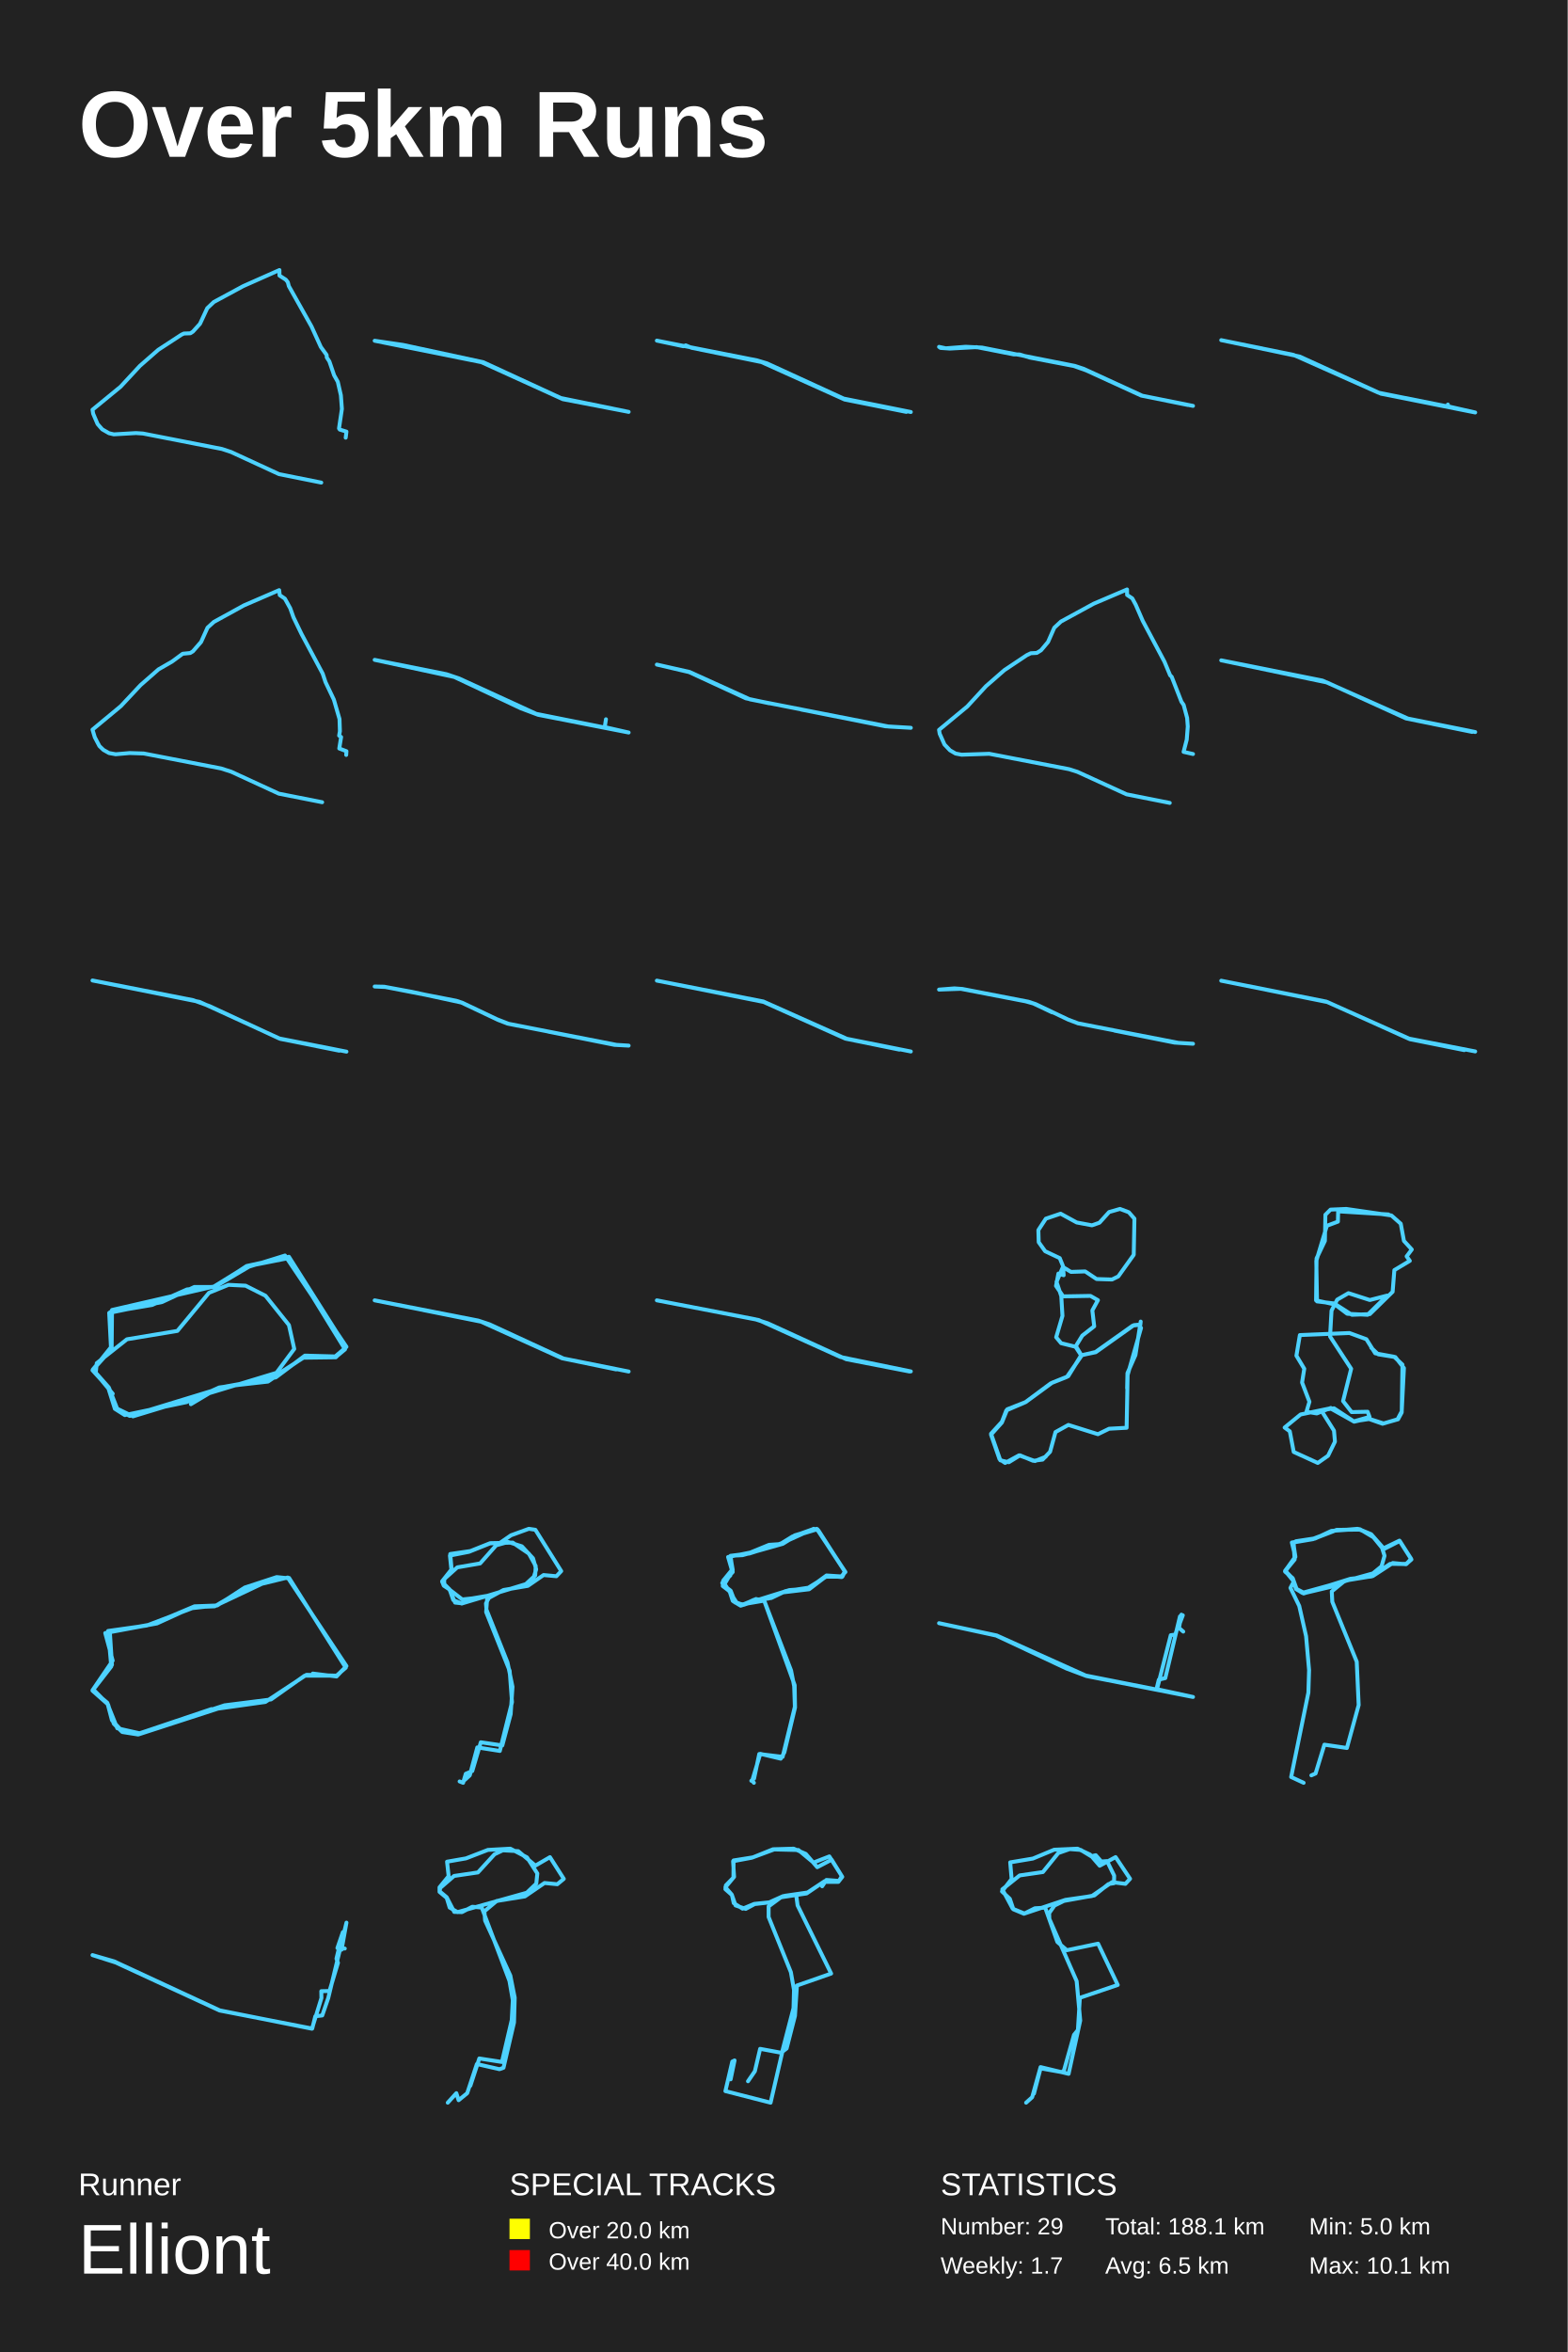
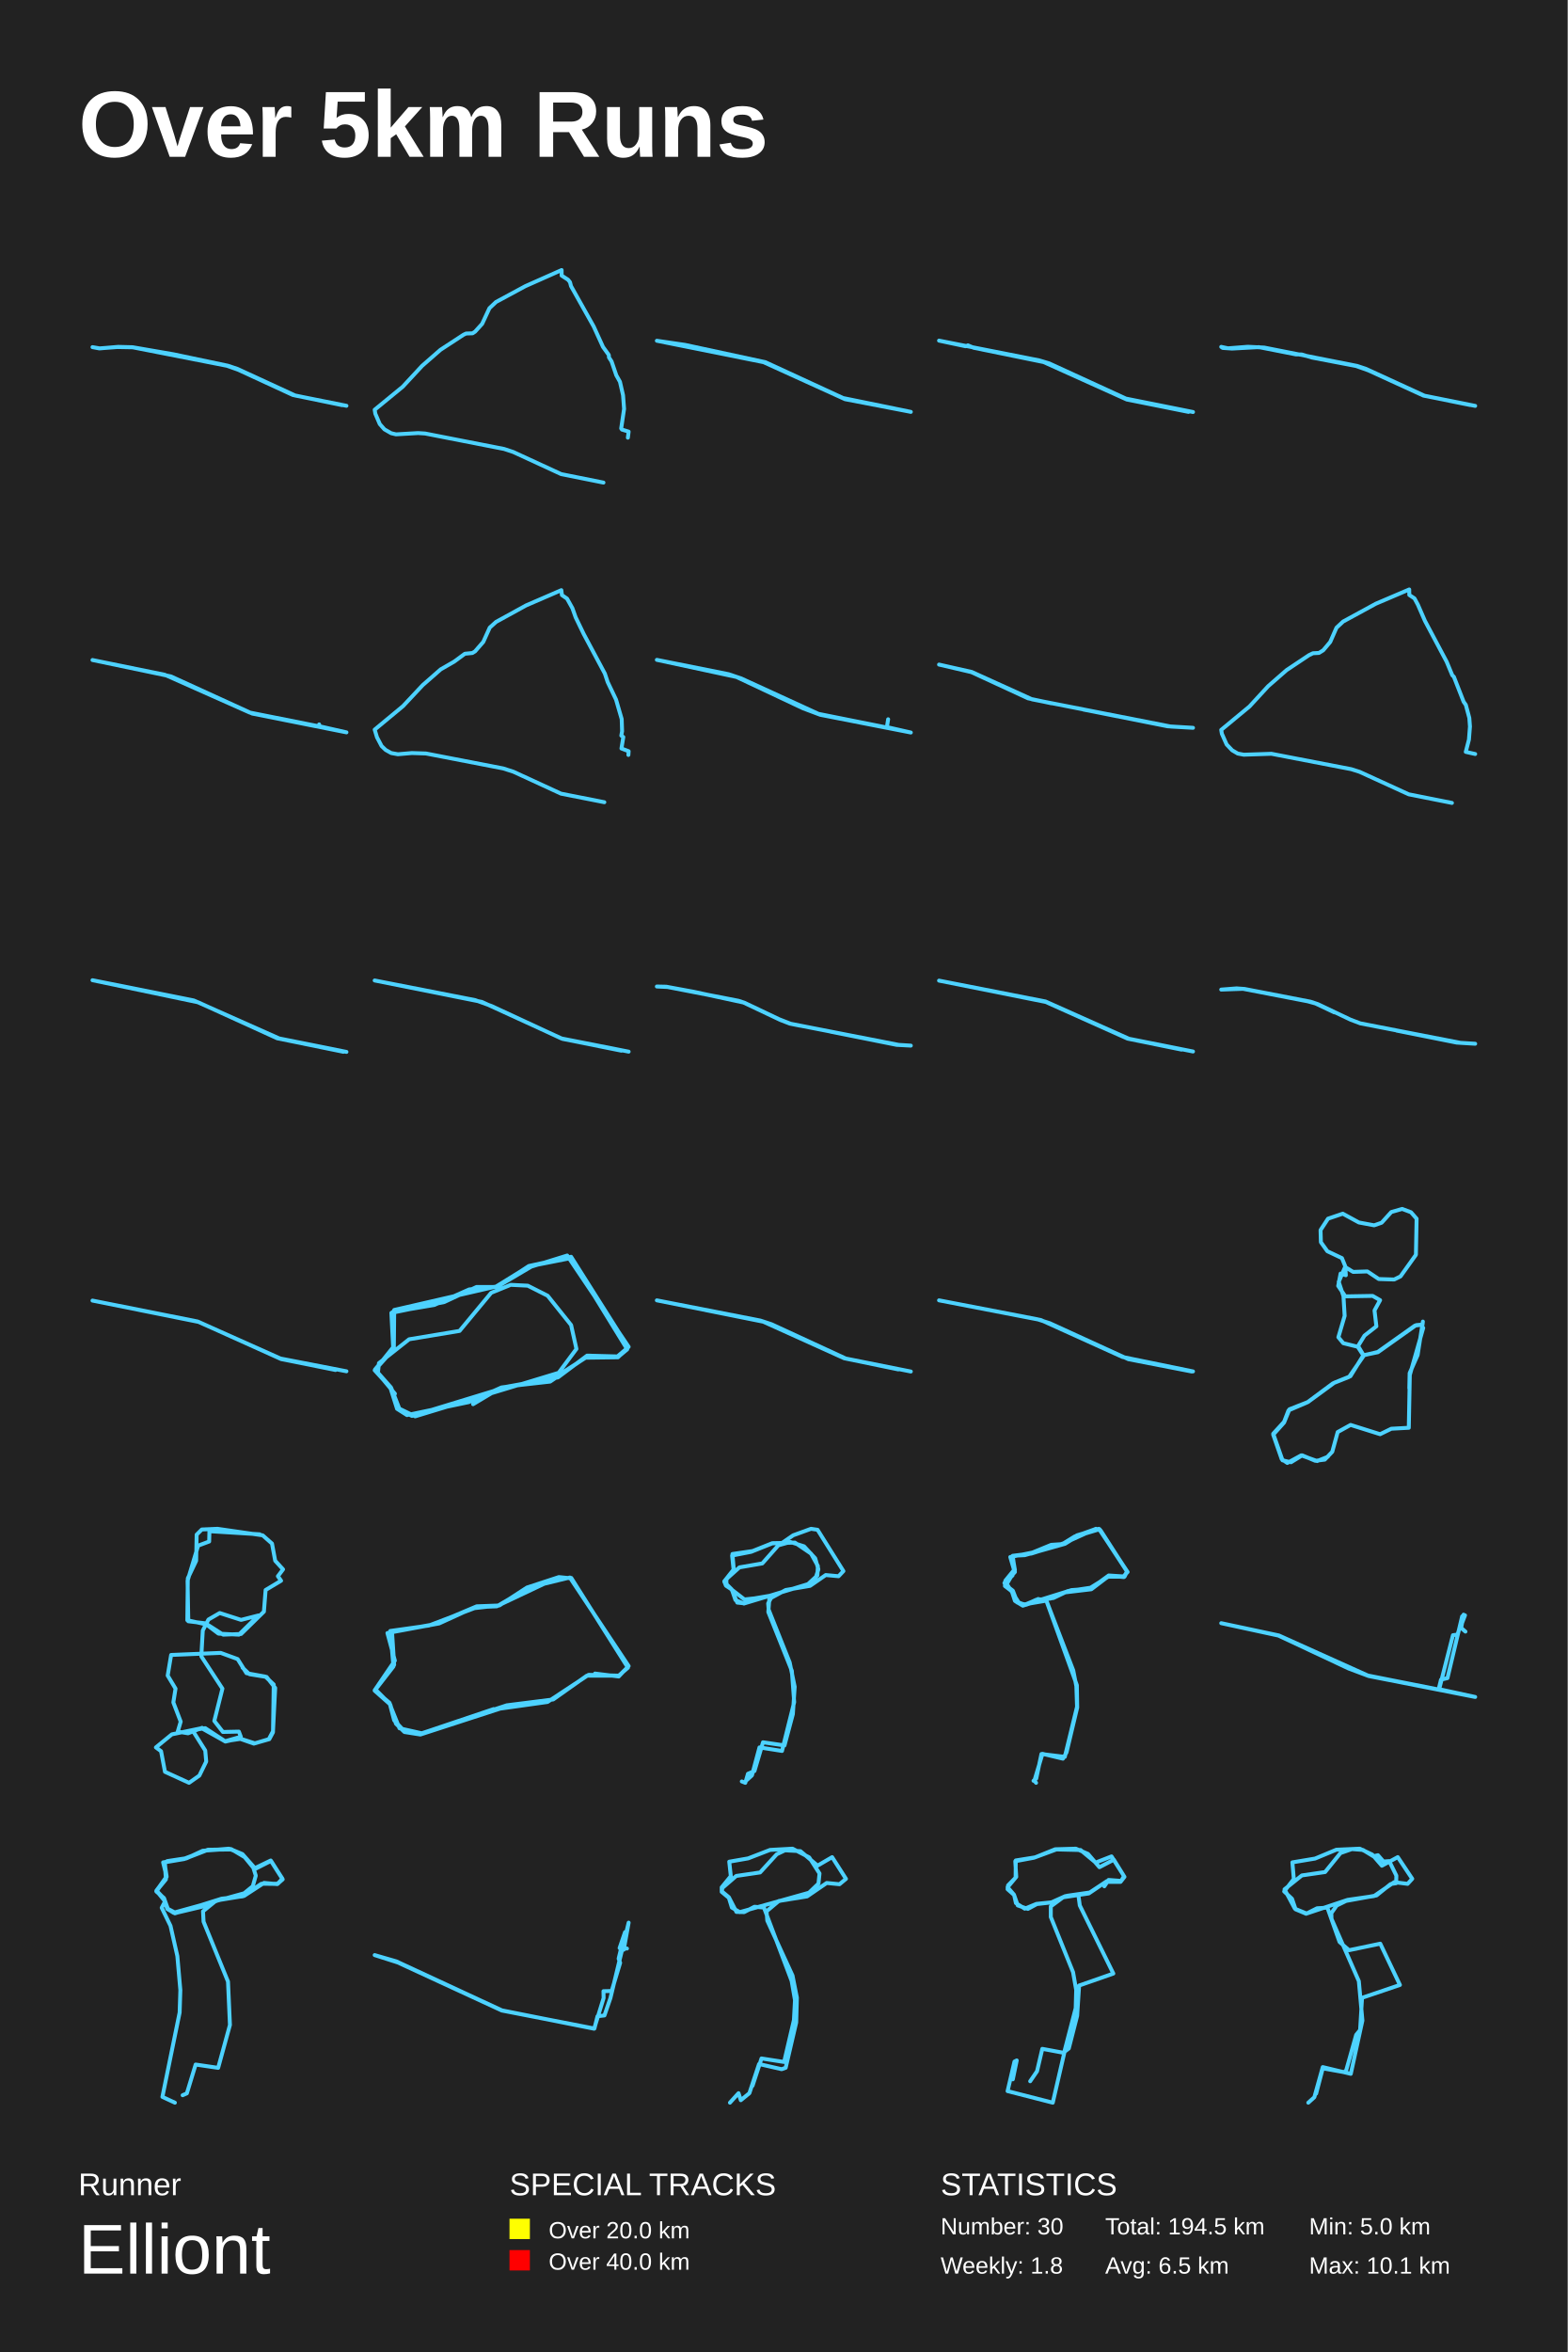
<svg xmlns="http://www.w3.org/2000/svg" baseProfile="full" height="300mm" version="1.1" viewBox="0,0,200,300" width="200mm">
  <defs />
  <rect fill="#222222" height="300" width="200" x="0" y="0" />
  <text fill="#FFFFFF" style="font-size:12px; font-family:Arial; font-weight:bold;" x="10" y="20">Over 5km Runs</text>
  <text fill="#FFFFFF" style="font-size:4px; font-family:Arial" x="10" y="280">Runner</text>
  <text fill="#FFFFFF" style="font-size:9px; font-family:Arial" x="10" y="290">Elliont</text>
  <text fill="#FFFFFF" style="font-size:4px; font-family:Arial" x="65" y="280">SPECIAL TRACKS</text>
  <rect fill="yellow" height="2.6" width="2.6" x="65" y="283" />
  <text fill="#FFFFFF" style="font-size:3px; font-family:Arial" x="70" y="285.5">Over 20.0 km</text>
  <rect fill="red" height="2.6" width="2.6" x="65" y="287" />
  <text fill="#FFFFFF" style="font-size:3px; font-family:Arial" x="70" y="289.5">Over 40.0 km</text>
  <text fill="#FFFFFF" style="font-size:4px; font-family:Arial" x="120" y="280">STATISTICS</text>
-   <text fill="#FFFFFF" style="font-size:3px; font-family:Arial" x="120" y="285">Number: 29</text>
-   <text fill="#FFFFFF" style="font-size:3px; font-family:Arial" x="120" y="290">Weekly: 1.7</text>
-   <text fill="#FFFFFF" style="font-size:3px; font-family:Arial" x="141" y="285">Total: 188.1 km</text>
+   <text fill="#FFFFFF" style="font-size:3px; font-family:Arial" x="120" y="285">Number: 30</text>
+   <text fill="#FFFFFF" style="font-size:3px; font-family:Arial" x="120" y="290">Weekly: 1.8</text>
+   <text fill="#FFFFFF" style="font-size:3px; font-family:Arial" x="141" y="285">Total: 194.5 km</text>
  <text fill="#FFFFFF" style="font-size:3px; font-family:Arial" x="141" y="290">Avg: 6.5 km</text>
  <text fill="#FFFFFF" style="font-size:3px; font-family:Arial" x="167" y="285">Min: 5.0 km</text>
  <text fill="#FFFFFF" style="font-size:3px; font-family:Arial" x="167" y="290">Max: 10.1 km</text>
-   <polyline fill="none" points="40.987,61.556 35.594,60.474 29.479,57.653 28.316,57.267 18.242,55.296 17.341,55.238 14.521,55.402 13.906,55.257 13.046,54.764 12.448,54.088 11.882,52.764 11.8,52.262 15.382,49.325 17.857,46.658 20.193,44.619 23.135,42.696 23.463,42.542 24.291,42.513 24.611,42.3 25.512,41.305 26.439,39.314 27.275,38.522 31.02,36.502 35.651,34.444 35.651,35.149 36.471,35.681 36.717,35.99 36.848,36.492 39.741,41.643 40.93,44.252 41.676,45.286 41.684,45.585 42.02,46.098 42.626,47.866 43.093,48.697 43.487,50.417 43.618,52.156 43.249,54.648 43.348,54.793 44.2,55.054 44.102,55.827" stroke="#4DD2FF" stroke-linecap="round" stroke-linejoin="round" stroke-width="0.5" />
-   <polyline fill="none" points="80.2,52.536 71.556,50.77 61.644,46.196 51.411,43.992 47.8,43.464 61.413,46.196 71.812,50.921 79.982,52.491" stroke="#4DD2FF" stroke-linecap="round" stroke-linejoin="round" stroke-width="0.5" />
-   <polyline fill="none" points="116.2,52.552 107.635,50.84 97.846,46.347 96.597,45.972 83.8,43.448 87.203,44.169 87.484,44.049 88.236,44.364 97.145,46.182 107.749,50.96 115.626,52.537" stroke="#4DD2FF" stroke-linecap="round" stroke-linejoin="round" stroke-width="0.5" />
-   <polyline fill="none" points="152.2,51.77 145.724,50.473 138.255,47.044 137.135,46.674 125.284,44.334 123.2,44.23 120.665,44.427 119.8,44.241 119.987,44.38 121.176,44.461 124.605,44.276 129.313,45.203 130.069,45.214 131.376,45.608 137.007,46.685 138.57,47.241 145.606,50.462 151.532,51.655" stroke="#4DD2FF" stroke-linecap="round" stroke-linejoin="round" stroke-width="0.5" />
-   <polyline fill="none" points="184.447,51.795 175.849,50.083 165.015,45.266 155.8,43.387 165.812,45.478 176.183,50.219 188.2,52.613 184.717,51.825 184.717,51.598" stroke="#4DD2FF" stroke-linecap="round" stroke-linejoin="round" stroke-width="0.5" />
-   <polyline fill="none" points="41.1,102.324 35.573,101.232 29.488,98.429 28.185,98.013 18.344,96.109 16.548,96.051 14.76,96.206 13.908,96.051 13.202,95.655 12.686,95.162 12.095,94.041 11.8,93.064 15.416,90.067 17.926,87.39 20.222,85.379 21.952,84.383 23.305,83.387 24.265,83.291 24.609,83.078 25.659,81.869 26.479,80.052 27.282,79.327 31.12,77.219 35.614,75.276 35.688,75.904 36.344,76.358 37.025,77.577 37.443,78.747 38.476,80.883 41.166,85.92 41.527,87.003 42.593,89.236 43.314,91.72 43.364,93.267 43.265,93.828 43.519,94.012 43.282,95.471 44.2,95.819 44.167,96.293" stroke="#4DD2FF" stroke-linecap="round" stroke-linejoin="round" stroke-width="0.5" />
-   <polyline fill="none" points="77.019,92.773 68.413,91.052 58.557,86.533 56.953,85.995 47.8,84.166 57.957,86.349 66.445,90.345 68.648,91.174 80.2,93.434 77.149,92.742 77.306,91.743" stroke="#4DD2FF" stroke-linecap="round" stroke-linejoin="round" stroke-width="0.5" />
-   <polyline fill="none" points="102.229,90.51 112.962,92.639 116.2,92.832 113.375,92.673 95.686,89.208 87.97,85.708 83.8,84.768 87.922,85.731 95.157,89.072 98.136,89.706" stroke="#4DD2FF" stroke-linecap="round" stroke-linejoin="round" stroke-width="0.5" />
-   <polyline fill="none" points="149.233,102.413 143.719,101.315 137.455,98.449 136.383,98.109 126.204,96.146 122.677,96.263 121.91,96.117 121.193,95.699 120.492,94.961 119.882,93.591 119.8,93.096 123.402,90.113 125.784,87.528 128.133,85.478 131.001,83.564 131.504,83.321 132.27,83.282 132.814,82.942 133.705,81.883 134.504,80.066 135.353,79.278 139.524,77.005 143.785,75.187 143.793,75.887 144.452,76.324 144.889,77.131 145.788,79.191 148.557,84.399 149.282,86.139 149.48,86.323 150.725,89.51 151.005,89.909 151.45,91.57 151.532,92.668 151.401,94.339 150.997,95.903 152.2,96.175" stroke="#4DD2FF" stroke-linecap="round" stroke-linejoin="round" stroke-width="0.5" />
-   <polyline fill="none" points="188.2,93.372 179.61,91.652 168.716,86.808 155.8,84.228 169.293,87.05 179.367,91.637 187.803,93.357" stroke="#4DD2FF" stroke-linecap="round" stroke-linejoin="round" stroke-width="0.5" />
-   <polyline fill="none" points="44.2,134.139 35.612,132.452 26.733,128.331 24.631,127.57 11.8,125.061 25.467,127.794 35.764,132.511 43.288,134.019" stroke="#4DD2FF" stroke-linecap="round" stroke-linejoin="round" stroke-width="0.5" />
-   <polyline fill="none" points="69.968,131.59 78.393,133.273 80.2,133.369 78.646,133.273 64.874,130.582 63.394,130.003 58.969,127.9 58.189,127.645 49.161,125.892 47.8,125.831 49.005,125.857 52.522,126.506 58.85,127.873 63.558,130.1 64.762,130.564 66.071,130.827" stroke="#4DD2FF" stroke-linecap="round" stroke-linejoin="round" stroke-width="0.5" />
-   <polyline fill="none" points="116.2,134.119 108.031,132.495 97.381,127.739 83.8,125.081 97.406,127.798 107.856,132.48 114.747,133.883" stroke="#4DD2FF" stroke-linecap="round" stroke-linejoin="round" stroke-width="0.5" />
-   <polyline fill="none" points="142.188,131.457 149.835,132.985 152.2,133.131 150.338,133.018 137.541,130.531 136.293,130.059 132.122,128.076 131.191,127.767 122.779,126.142 121.758,126.069 119.8,126.223 122.579,126.126 130.832,127.719 131.832,127.995 134.218,129.125" stroke="#4DD2FF" stroke-linecap="round" stroke-linejoin="round" stroke-width="0.5" />
-   <polyline fill="none" points="188.2,134.109 179.783,132.48 169.205,127.756 155.8,125.091 169.355,127.816 179.871,132.554 186.806,133.946" stroke="#4DD2FF" stroke-linecap="round" stroke-linejoin="round" stroke-width="0.5" />
-   <polyline fill="none" points="24.352,179.108 27.841,177.024 35.182,175.689 38.898,172.911 42.931,173.018 44.019,172.11 36.859,160.464 32.01,161.425 27.388,164.15 24.805,164.15 20.682,166.073 13.93,167.462 14.156,171.842 11.8,174.781 13.794,176.971 14.655,179.695 15.924,180.497 23.808,178.841 27.977,176.971 34.05,176.17 39.125,172.911 42.705,173.071 44.155,171.842 36.859,160.303 31.467,161.479 27.479,164.096 23.854,164.47 19.413,166.447 14.066,167.355 14.202,172.11 11.8,174.781 13.93,177.078 15.017,179.855 16.558,180.603 28.974,176.811 34.185,176.223 38.672,173.178 42.841,173.125 44.2,171.789 36.361,160.143 31.013,161.799 27.298,164.096 14.292,167.088 14.247,171.842 11.845,174.674 13.884,176.971 14.655,179.535 16.966,180.657 35.273,175.101 37.539,172.056 36.859,169.011 33.868,165.272 31.331,163.99 29.156,163.883 26.663,164.898 22.63,169.759 16.196,170.827 12.344,173.872 12.208,175.155 14.383,177.772" stroke="#4DD2FF" stroke-linecap="round" stroke-linejoin="round" stroke-width="0.5" />
-   <polyline fill="none" points="80.2,174.939 71.896,173.28 62.436,168.912 61.004,168.438 47.8,165.861 61.381,168.586 71.707,173.251 78.604,174.672" stroke="#4DD2FF" stroke-linecap="round" stroke-linejoin="round" stroke-width="0.5" />
-   <polyline fill="none" points="116.2,174.925 107.203,173.082 96.783,168.368 83.8,165.86 96.36,168.278 97.924,168.776 107.959,173.369 116.046,174.94" stroke="#4DD2FF" stroke-linecap="round" stroke-linejoin="round" stroke-width="0.5" />
-   <polyline fill="none" points="143.794,177.084 143.837,175.144 144.855,172.841 145.526,168.567 145.482,168.961 144.508,169.082 139.767,172.447 137.97,172.871 137.256,171.689 138.078,170.355 139.594,169.173 139.356,167.143 140.07,165.839 139.117,165.294 135.632,165.354 134.723,164.021 135.026,162.445 135.697,162.657 135.632,161.626 136.628,162.232 138.446,162.172 139.897,163.142 141.867,163.202 142.668,162.808 144.638,160.05 144.725,155.443 144.01,154.624 142.884,154.2 141.499,154.594 140.265,155.958 139.312,156.291 137.364,155.928 135.307,154.806 133.424,155.443 132.471,156.898 132.514,158.444 133.337,159.595 135.199,160.474 135.632,161.535 134.788,163.505 135.394,165.324 135.545,167.84 134.744,170.567 135.372,171.325 137.212,171.78 137.927,172.871 136.281,175.538 134.246,176.356 130.847,178.842 128.379,179.902 127.817,181.357 126.431,182.872 127.622,186.267 128.704,186.509 130.133,185.63 131.8,186.327 133.012,186.176 133.965,185.176 134.658,182.66 136.303,181.751 140.07,182.933 141.499,182.236 143.729,182.115 143.859,175.386 145.569,169.385 145.309,168.961 144.66,169.022 139.789,172.477 138.035,172.841 136.108,175.629 134.052,176.447 130.826,178.842 128.509,179.751 127.817,181.448 126.431,182.994 127.514,186.115 128.228,186.6 130.003,185.63 132.038,186.358 133.402,185.812" stroke="#4DD2FF" stroke-linecap="round" stroke-linejoin="round" stroke-width="0.5" />
-   <polyline fill="none" points="174.944,171.913 175.821,172.746 178.013,173.097 179.109,174.5 178.827,180.024 178.294,181.032 176.384,181.602 174.505,180.945 172.752,181.339 169.777,179.585 167.992,180.287 166.676,180.068 167.052,178.796 166.113,176.341 166.394,174.587 165.392,172.921 165.831,170.291 172.157,170.028 174.317,170.817 175.445,172.615 177.856,173.053 178.921,174.061 178.827,180.155 178.357,181.032 176.509,181.558 174.724,180.988 172.689,181.295 169.714,179.629 165.925,180.418 163.889,182.084 164.547,182.567 165.048,185.197 168.117,186.6 169.432,185.679 170.309,183.882 170.184,182.479 168.555,179.892 170.184,179.629 172.72,181.295 174.724,180.725 174.474,180.068 172.438,180.112 171.342,178.709 172.376,174.587 169.683,170.466 169.871,167.178 170.591,165.775 172.031,164.942 174.756,165.819 176.979,165.249 174.474,167.704 171.875,167.573 170.309,166.389 167.898,165.863 167.96,160.514 169.025,158.278 169.088,154.945 169.745,154.288 171.749,154.2 177.512,155.033 178.702,156.085 179.109,158.278 180.111,159.374 179.453,160.251 179.86,160.821 177.887,162.004 177.668,164.767 174.756,167.616 172.47,167.704 170.215,166.257 168.023,165.994 167.929,160.821 169.276,156.348 170.685,155.822 170.716,154.507 177.136,154.902" stroke="#4DD2FF" stroke-linecap="round" stroke-linejoin="round" stroke-width="0.5" />
-   <polyline fill="none" points="39.907,213.464 42.935,213.837 44.2,212.505 36.699,201.212 31.457,202.49 27.39,204.887 24.859,204.994 18.714,207.338 13.788,208.03 14.195,212.559 11.8,215.648 13.788,217.406 14.511,219.857 15.596,220.922 17.629,221.242 27.797,217.939 33.852,217.087 39.094,213.624 42.935,213.731 44.11,212.718 36.879,201.265 34.891,201.318 27.571,204.781 24.227,205.154 20.024,207.072 13.427,208.297 14.376,211.813 11.8,215.595 13.698,217.193 14.285,219.431 15.641,220.869 17.629,221.135 28.655,217.513 34.575,216.767 38.868,213.731 42.98,213.731 44.11,212.612 36.879,201.318 35.298,201.158 31.231,202.49 27.706,204.781 24.814,204.887 19.392,207.178 14.014,208.137 14.285,212.345 11.89,215.488 13.698,217.3 14.963,220.443 17.81,221.082 26.983,217.992" stroke="#4DD2FF" stroke-linecap="round" stroke-linejoin="round" stroke-width="0.5" />
-   <polyline fill="none" points="59.274,227.049 59.934,226.446 60.892,222.883 63.766,223.335 65.32,217.111 65.022,213.12 62.02,205.616 62.148,203.935 64.234,202.806 67.342,202.278 69.344,200.898 70.983,201.049 71.6,200.396 68.301,195.125 67.47,195 65.192,195.828 63.766,196.807 62.531,196.832 60.019,197.836 57.443,198.213 57.613,200.17 56.4,201.701 56.612,202.253 57.336,202.73 58.06,204.412 58.976,204.512 67.151,202.053 68.066,201.249 68.407,200.17 68.002,198.765 66.576,197.234 64.83,196.682 63.297,197.108 61.254,199.417 58.337,199.919 56.655,201.425 56.698,202.253 58.976,204.01 61.573,203.734 67.087,202.053 68.279,200.948 68.343,199.744 67.47,198.162 65.405,196.757 62.531,196.857 59.827,197.937 57.4,198.413 57.592,200.271 56.421,201.802 57.358,202.73 57.826,204.086 58.912,204.537 60.189,203.885 62.552,203.483 61.999,204.512 62.063,205.315 64.745,212.041 65.384,215.153 65.15,218.642 64.085,222.632 61.339,222.23 60.253,225.894 59.423,226.246 59.082,227.4 58.635,227.224" stroke="#4DD2FF" stroke-linecap="round" stroke-linejoin="round" stroke-width="0.5" />
-   <polyline fill="none" points="96.18,227.4 95.961,227.141 96.992,223.7 99.605,224.321 100.066,223.518 101.427,217.8 101.383,214.953 97.497,204.187 96.444,203.954 94.951,204.679 94.029,204.498 92.295,201.806 93.48,200.512 93.195,198.442 94.731,198.364 99.868,196.915 101.537,195.88 104.281,195.052 107.815,200.461 107.376,201.159 105.444,200.978 103.381,202.479 100.241,202.945 98.397,203.825 96.048,204.136 94.622,204.731 93.7,204.343 93.173,202.893 92.338,202.272 92.338,201.781 93.48,200.254 93.173,198.468 95.587,198.157 99.802,196.812 103.798,195 104.413,195.207 107.793,200.461 107.464,201.108 105.598,200.978 102.898,202.66 100.702,202.816 94.731,204.679 93.809,204.42 93.217,202.893 92.338,202.221 93.458,200.305 93.195,198.442 95.5,198.157 99.627,196.889 101.098,195.983 103.842,195 104.347,195.207 107.771,200.435 107.442,201.082 105.444,200.952 103.315,202.505 100.22,202.945 98.002,203.903 96.18,204.058 94.775,204.705 93.743,204.317 93.195,202.893 92.317,202.246 92.295,201.806 93.173,200.952 92.141,201.91 93.107,203.049 93.546,204.239 94.49,204.808 99.956,203.1 103.227,202.712 105.335,201.108 107.288,201.108 107.859,200.512 104.193,195 101.405,195.828 99.671,196.941 98.112,197.045 95.719,198.028 92.887,198.597 93.37,200.254 92.251,201.625 92.207,202.298 93.085,202.971 93.48,204.187 94.314,204.705 97.497,204.161 100.922,213.064 101.317,215.082 101.405,217.696 99.846,224.088 96.861,223.725 96.202,226.857 95.851,227.141" stroke="#4DD2FF" stroke-linecap="round" stroke-linejoin="round" stroke-width="0.5" />
-   <polyline fill="none" points="150.955,208.11 150.41,207.648 150.718,205.95 149.949,208.489 149.361,208.571 147.613,215.428 147.418,215.477 138.51,213.714 127.155,208.604 119.8,207.038 127.099,208.621 136.063,212.824 138.608,213.78 152.2,216.45 147.543,215.444 147.837,214.241 148.662,214.043 150.536,206.165 150.9,206.033 150.41,207.318" stroke="#4DD2FF" stroke-linecap="round" stroke-linejoin="round" stroke-width="0.5" />
-   <polyline fill="none" points="167.299,226.448 167.838,226.21 168.96,222.534 171.832,222.957 173.335,217.482 173.088,211.954 169.969,204.31 169.902,202.988 171.585,201.613 175.13,201.031 177.688,199.364 179.37,199.523 180.066,198.915 178.563,196.561 176.543,197.592 174.928,195.714 173.2,195 169.969,195.265 167.771,196.243 164.809,196.746 165.258,198.597 163.956,200.475 164.921,201.295 165.415,202.671 166.424,203.2 170.104,202.327 172.236,201.401 175.04,201.031 177.351,199.47 179.37,199.497 180.044,198.862 178.585,196.561 176.566,197.539 174.928,195.688 173.335,195.026 169.857,195.265 167.816,196.217 165.37,196.587 165.033,196.852 165.213,198.677 163.956,200.343 164.876,201.295 165.347,202.697 166.312,203.252 172.28,201.375 174.95,201.084 177.374,199.47 179.46,199.47 180.021,198.809 178.54,196.508 176.454,197.513 174.906,195.688 173.537,195.106 170.53,195.132 167.591,196.243 165.325,196.587 165.011,196.825 165.168,198.915 163.934,200.422 164.944,201.348 165.392,202.697 166.133,203.173 175.152,200.687 176.252,199.788 176.633,198.439 176.319,197.433 175.22,196.084 173.492,195.053 170.508,195.159 167.501,196.323 164.989,196.746 165.258,198.544 163.956,200.369 165.056,201.718 164.63,202.538 165.751,204.839 166.626,208.701 167.008,213.039 166.918,215.895 164.719,226.659 166.312,227.4" stroke="#4DD2FF" stroke-linecap="round" stroke-linejoin="round" stroke-width="0.5" />
-   <polyline fill="none" points="43.987,248.539 43.047,248.476 43.739,246.447 42.922,249.835 43.118,250.358 42.035,253.956 40.988,253.977 41.006,254.855 39.8,258.766 28.035,256.424 14.55,250.17 11.8,249.375 14.745,250.316 28.018,256.444 39.835,258.745 40.225,257.177 41.113,257.072 41.876,254.855 44.2,245.234 43.579,248.685" stroke="#4DD2FF" stroke-linecap="round" stroke-linejoin="round" stroke-width="0.5" />
-   <polyline fill="none" points="57.123,268.2 58.219,266.987 58.51,267.884 59.606,266.987 60.836,263.27 63.72,263.929 64.235,263.745 65.577,257.972 65.666,254.808 65.107,251.987 61.887,244.975 61.797,243.788 63.363,242.47 66.963,241.89 69.468,240.176 71.1,240.335 71.928,239.649 70.161,236.881 68.305,237.962 66.113,236.116 64.145,236.011 63.094,236.512 60.97,238.832 57.928,239.28 56.161,240.809 56.072,241.31 56.989,242.075 57.369,243.314 58.376,243.894 67.209,241.416 68.417,240.256 68.551,238.964 67.232,236.907 65.107,235.8 62.244,235.958 59.449,237.039 57.034,237.461 57.235,239.306 56.072,240.73 56.072,241.231 56.989,241.996 57.951,243.867 58.935,243.894 60.254,243.208 61.462,243.314 64.995,252.673 65.42,255.125 65.286,257.655 64.034,263.007 61.149,262.559 60.008,266.038" stroke="#4DD2FF" stroke-linecap="round" stroke-linejoin="round" stroke-width="0.5" />
-   <polyline fill="none" points="95.426,265.467 96.303,264.187 96.972,261.331 99.749,261.848 101.232,256.137 101.295,253.822 100.898,251.557 98.058,244.516 98.058,243.162 99.624,242.005 102.903,241.512 105.075,240.035 106.955,240.035 107.456,239.395 105.806,236.785 103.78,237.573 101.859,235.972 98.768,235.898 95.906,236.957 93.526,237.4 93.651,239.395 92.544,240.724 93.358,241.66 93.839,243.039 95.134,243.482 96.282,242.866 98.225,242.645 100.125,241.808 103.028,241.389 105.221,239.936 104.887,240.601 105.43,239.789 107.038,239.912 107.393,239.296 106.099,237.203 104.261,238.164 102.799,236.465 101.253,235.8 98.622,235.874 96.053,236.908 93.588,237.302 93.567,239.493 92.607,240.478 92.544,240.971 93.379,241.709 93.609,242.743 94.737,243.457 96.22,242.842 98.141,242.645 99.896,241.857 101.566,241.635 101.754,243.039 106.036,251.73 101.671,253.256 101.42,257.121 100.355,261.282 99.812,261.701 98.308,268.2 92.544,266.723 93.421,262.956 93.713,262.809 93.212,265.221" stroke="#4DD2FF" stroke-linecap="round" stroke-linejoin="round" stroke-width="0.5" />
-   <polyline fill="none" points="130.906,268.2 131.681,267.502 132.752,263.66 136.33,264.52 137.812,257.723 137.356,252.699 133.869,244.747 133.846,244.021 134.53,243.054 135.738,242.463 139.612,241.764 141.413,240.314 142.119,240.206 142.142,239.239 141.23,237.385 140.501,237.439 139.795,236.633 139.202,236.767 137.88,235.961 136.467,235.854 135.009,236.364 133.049,238.782 130.086,239.212 127.875,240.985 129.197,243.457 130.701,244.075 135.92,242.329 139.293,241.845 141.868,240.072 143.578,240.287 144.17,239.642 142.324,236.875 140.296,237.976 139.065,236.552 137.47,235.8 134.484,235.934 131.772,237.063 128.878,237.546 129.06,239.669 127.83,241.254 128.832,242.194 129.288,243.538 130.633,244.102 132.023,243.403 133.345,243.323 134.895,247.702 136.103,248.75 140.091,247.917 142.598,253.183 137.766,254.821 137.516,258.932 137.014,259.55 135.738,264.09 135.464,264.305 132.752,263.821 131.909,267.045" stroke="#4DD2FF" stroke-linecap="round" stroke-linejoin="round" stroke-width="0.5" />
+   <polyline fill="none" points="44.2,51.758 37.667,50.451 30.29,47.052 29.074,46.647 22.139,45.19 16.911,44.288 15.066,44.242 12.732,44.439 11.8,44.277 12.653,44.439 14.968,44.265 16.93,44.3 28.966,46.659 30.369,47.156 37.363,50.382 43.641,51.677" stroke="#4DD2FF" stroke-linecap="round" stroke-linejoin="round" stroke-width="0.5" />
+   <polyline fill="none" points="76.987,61.556 71.594,60.474 65.479,57.653 64.316,57.267 54.242,55.296 53.341,55.238 50.521,55.402 49.906,55.257 49.046,54.764 48.448,54.088 47.882,52.764 47.8,52.262 51.382,49.325 53.857,46.658 56.193,44.619 59.135,42.696 59.463,42.542 60.291,42.513 60.611,42.3 61.512,41.305 62.439,39.314 63.275,38.522 67.02,36.502 71.651,34.444 71.651,35.149 72.471,35.681 72.717,35.99 72.848,36.492 75.741,41.643 76.93,44.252 77.676,45.286 77.684,45.585 78.02,46.098 78.626,47.866 79.093,48.697 79.487,50.417 79.618,52.156 79.249,54.648 79.348,54.793 80.2,55.054 80.102,55.827" stroke="#4DD2FF" stroke-linecap="round" stroke-linejoin="round" stroke-width="0.5" />
+   <polyline fill="none" points="116.2,52.536 107.556,50.77 97.644,46.196 87.411,43.992 83.8,43.464 97.413,46.196 107.812,50.921 115.982,52.491" stroke="#4DD2FF" stroke-linecap="round" stroke-linejoin="round" stroke-width="0.5" />
+   <polyline fill="none" points="152.2,52.552 143.635,50.84 133.846,46.347 132.597,45.972 119.8,43.448 123.203,44.169 123.484,44.049 124.236,44.364 133.145,46.182 143.749,50.96 151.626,52.537" stroke="#4DD2FF" stroke-linecap="round" stroke-linejoin="round" stroke-width="0.5" />
+   <polyline fill="none" points="188.2,51.77 181.724,50.473 174.255,47.044 173.135,46.674 161.284,44.334 159.2,44.23 156.665,44.427 155.8,44.241 155.987,44.38 157.176,44.461 160.605,44.276 165.313,45.203 166.069,45.214 167.376,45.608 173.007,46.685 174.57,47.241 181.606,50.462 187.532,51.655" stroke="#4DD2FF" stroke-linecap="round" stroke-linejoin="round" stroke-width="0.5" />
+   <polyline fill="none" points="40.447,92.595 31.849,90.883 21.015,86.066 11.8,84.187 21.812,86.278 32.183,91.019 44.2,93.413 40.717,92.625 40.717,92.398" stroke="#4DD2FF" stroke-linecap="round" stroke-linejoin="round" stroke-width="0.5" />
+   <polyline fill="none" points="77.1,102.324 71.573,101.232 65.488,98.429 64.185,98.013 54.344,96.109 52.548,96.051 50.76,96.206 49.908,96.051 49.202,95.655 48.686,95.162 48.095,94.041 47.8,93.064 51.416,90.067 53.926,87.39 56.222,85.379 57.952,84.383 59.305,83.387 60.265,83.291 60.609,83.078 61.659,81.869 62.479,80.052 63.282,79.327 67.12,77.219 71.614,75.276 71.688,75.904 72.344,76.358 73.025,77.577 73.443,78.747 74.476,80.883 77.166,85.92 77.527,87.003 78.593,89.236 79.314,91.72 79.364,93.267 79.265,93.828 79.519,94.012 79.282,95.471 80.2,95.819 80.167,96.293" stroke="#4DD2FF" stroke-linecap="round" stroke-linejoin="round" stroke-width="0.5" />
+   <polyline fill="none" points="113.019,92.773 104.413,91.052 94.557,86.533 92.953,85.995 83.8,84.166 93.957,86.349 102.445,90.345 104.648,91.174 116.2,93.434 113.149,92.742 113.306,91.743" stroke="#4DD2FF" stroke-linecap="round" stroke-linejoin="round" stroke-width="0.5" />
+   <polyline fill="none" points="138.229,90.51 148.962,92.639 152.2,92.832 149.375,92.673 131.686,89.208 123.97,85.708 119.8,84.768 123.922,85.731 131.157,89.072 134.136,89.706" stroke="#4DD2FF" stroke-linecap="round" stroke-linejoin="round" stroke-width="0.5" />
+   <polyline fill="none" points="185.233,102.413 179.719,101.315 173.455,98.449 172.383,98.109 162.204,96.146 158.677,96.263 157.91,96.117 157.193,95.699 156.492,94.961 155.882,93.591 155.8,93.096 159.402,90.113 161.784,87.528 164.133,85.478 167.001,83.564 167.504,83.321 168.27,83.282 168.814,82.942 169.705,81.883 170.504,80.066 171.353,79.278 175.524,77.005 179.785,75.187 179.793,75.887 180.452,76.324 180.889,77.131 181.788,79.191 184.557,84.399 185.282,86.139 185.48,86.323 186.725,89.51 187.005,89.909 187.45,91.57 187.532,92.668 187.401,94.339 186.997,95.903 188.2,96.175" stroke="#4DD2FF" stroke-linecap="round" stroke-linejoin="round" stroke-width="0.5" />
+   <polyline fill="none" points="44.2,134.172 35.61,132.452 24.716,127.608 11.8,125.028 25.293,127.85 35.367,132.437 43.803,134.157" stroke="#4DD2FF" stroke-linecap="round" stroke-linejoin="round" stroke-width="0.5" />
+   <polyline fill="none" points="80.2,134.139 71.612,132.452 62.733,128.331 60.631,127.57 47.8,125.061 61.467,127.794 71.764,132.511 79.288,134.019" stroke="#4DD2FF" stroke-linecap="round" stroke-linejoin="round" stroke-width="0.5" />
+   <polyline fill="none" points="105.968,131.59 114.393,133.273 116.2,133.369 114.646,133.273 100.874,130.582 99.394,130.003 94.969,127.9 94.189,127.645 85.161,125.892 83.8,125.831 85.005,125.857 88.522,126.506 94.85,127.873 99.558,130.1 100.762,130.564 102.071,130.827" stroke="#4DD2FF" stroke-linecap="round" stroke-linejoin="round" stroke-width="0.5" />
+   <polyline fill="none" points="152.2,134.119 144.031,132.495 133.381,127.739 119.8,125.081 133.406,127.798 143.856,132.48 150.747,133.883" stroke="#4DD2FF" stroke-linecap="round" stroke-linejoin="round" stroke-width="0.5" />
+   <polyline fill="none" points="178.188,131.457 185.835,132.985 188.2,133.131 186.338,133.018 173.541,130.531 172.293,130.059 168.122,128.076 167.191,127.767 158.779,126.142 157.758,126.069 155.8,126.223 158.579,126.126 166.832,127.719 167.832,127.995 170.218,129.125" stroke="#4DD2FF" stroke-linecap="round" stroke-linejoin="round" stroke-width="0.5" />
+   <polyline fill="none" points="44.2,174.909 35.783,173.28 25.205,168.556 11.8,165.891 25.355,168.616 35.871,173.354 42.806,174.746" stroke="#4DD2FF" stroke-linecap="round" stroke-linejoin="round" stroke-width="0.5" />
+   <polyline fill="none" points="60.352,179.108 63.841,177.024 71.182,175.689 74.898,172.911 78.931,173.018 80.019,172.11 72.859,160.464 68.01,161.425 63.388,164.15 60.805,164.15 56.682,166.073 49.93,167.462 50.156,171.842 47.8,174.781 49.794,176.971 50.655,179.695 51.924,180.497 59.808,178.841 63.977,176.971 70.05,176.17 75.125,172.911 78.705,173.071 80.155,171.842 72.859,160.303 67.467,161.479 63.479,164.096 59.854,164.47 55.413,166.447 50.066,167.355 50.202,172.11 47.8,174.781 49.93,177.078 51.017,179.855 52.558,180.603 64.974,176.811 70.185,176.223 74.672,173.178 78.841,173.125 80.2,171.789 72.361,160.143 67.013,161.799 63.298,164.096 50.292,167.088 50.247,171.842 47.845,174.674 49.884,176.971 50.655,179.535 52.966,180.657 71.273,175.101 73.539,172.056 72.859,169.011 69.868,165.272 67.331,163.99 65.156,163.883 62.663,164.898 58.63,169.759 52.196,170.827 48.344,173.872 48.208,175.155 50.383,177.772" stroke="#4DD2FF" stroke-linecap="round" stroke-linejoin="round" stroke-width="0.5" />
+   <polyline fill="none" points="116.2,174.939 107.896,173.28 98.436,168.912 97.004,168.438 83.8,165.861 97.381,168.586 107.707,173.251 114.604,174.672" stroke="#4DD2FF" stroke-linecap="round" stroke-linejoin="round" stroke-width="0.5" />
+   <polyline fill="none" points="152.2,174.925 143.203,173.082 132.783,168.368 119.8,165.86 132.36,168.278 133.924,168.776 143.959,173.369 152.046,174.94" stroke="#4DD2FF" stroke-linecap="round" stroke-linejoin="round" stroke-width="0.5" />
+   <polyline fill="none" points="179.794,177.084 179.837,175.144 180.855,172.841 181.526,168.567 181.482,168.961 180.508,169.082 175.767,172.447 173.97,172.871 173.256,171.689 174.078,170.355 175.594,169.173 175.356,167.143 176.07,165.839 175.117,165.294 171.632,165.354 170.723,164.021 171.026,162.445 171.697,162.657 171.632,161.626 172.628,162.232 174.446,162.172 175.897,163.142 177.867,163.202 178.668,162.808 180.638,160.05 180.725,155.443 180.01,154.624 178.884,154.2 177.499,154.594 176.265,155.958 175.312,156.291 173.364,155.928 171.307,154.806 169.424,155.443 168.471,156.898 168.514,158.444 169.337,159.595 171.199,160.474 171.632,161.535 170.788,163.505 171.394,165.324 171.545,167.84 170.744,170.567 171.372,171.325 173.212,171.78 173.927,172.871 172.281,175.538 170.246,176.356 166.847,178.842 164.379,179.902 163.817,181.357 162.431,182.872 163.622,186.267 164.704,186.509 166.133,185.63 167.8,186.327 169.012,186.176 169.965,185.176 170.658,182.66 172.303,181.751 176.07,182.933 177.499,182.236 179.729,182.115 179.859,175.386 181.569,169.385 181.309,168.961 180.66,169.022 175.789,172.477 174.035,172.841 172.108,175.629 170.052,176.447 166.826,178.842 164.509,179.751 163.817,181.448 162.431,182.994 163.514,186.115 164.228,186.6 166.003,185.63 168.038,186.358 169.402,185.812" stroke="#4DD2FF" stroke-linecap="round" stroke-linejoin="round" stroke-width="0.5" />
+   <polyline fill="none" points="30.944,212.713 31.821,213.546 34.013,213.897 35.109,215.3 34.827,220.824 34.294,221.832 32.384,222.402 30.505,221.745 28.752,222.139 25.777,220.385 23.992,221.087 22.676,220.868 23.052,219.596 22.113,217.141 22.394,215.387 21.392,213.721 21.831,211.091 28.157,210.828 30.317,211.617 31.445,213.415 33.856,213.853 34.921,214.861 34.827,220.955 34.357,221.832 32.509,222.358 30.724,221.788 28.689,222.095 25.714,220.429 21.925,221.218 19.889,222.884 20.547,223.367 21.048,225.997 24.117,227.4 25.432,226.479 26.309,224.682 26.184,223.279 24.555,220.692 26.184,220.429 28.72,222.095 30.724,221.525 30.474,220.868 28.438,220.912 27.342,219.509 28.376,215.387 25.683,211.266 25.871,207.978 26.591,206.575 28.031,205.742 30.756,206.619 32.979,206.049 30.474,208.504 27.875,208.373 26.309,207.189 23.898,206.663 23.96,201.314 25.025,199.078 25.088,195.745 25.745,195.088 27.749,195.0 33.512,195.833 34.702,196.885 35.109,199.078 36.111,200.174 35.453,201.051 35.86,201.621 33.887,202.804 33.668,205.567 30.756,208.416 28.47,208.504 26.215,207.057 24.023,206.794 23.929,201.621 25.276,197.148 26.685,196.622 26.716,195.307 33.136,195.702" stroke="#4DD2FF" stroke-linecap="round" stroke-linejoin="round" stroke-width="0.5" />
+   <polyline fill="none" points="75.907,213.464 78.935,213.837 80.2,212.505 72.699,201.212 67.457,202.49 63.39,204.887 60.859,204.994 54.714,207.338 49.788,208.03 50.195,212.559 47.8,215.648 49.788,217.406 50.511,219.857 51.596,220.922 53.629,221.242 63.797,217.939 69.852,217.087 75.094,213.624 78.935,213.731 80.11,212.718 72.879,201.265 70.891,201.318 63.571,204.781 60.227,205.154 56.024,207.072 49.427,208.297 50.376,211.813 47.8,215.595 49.698,217.193 50.285,219.431 51.641,220.869 53.629,221.135 64.655,217.513 70.575,216.767 74.868,213.731 78.98,213.731 80.11,212.612 72.879,201.318 71.298,201.158 67.231,202.49 63.706,204.781 60.814,204.887 55.392,207.178 50.014,208.137 50.285,212.345 47.89,215.488 49.698,217.3 50.963,220.443 53.81,221.082 62.983,217.992" stroke="#4DD2FF" stroke-linecap="round" stroke-linejoin="round" stroke-width="0.5" />
+   <polyline fill="none" points="95.274,227.049 95.934,226.446 96.892,222.883 99.766,223.335 101.32,217.111 101.022,213.12 98.02,205.616 98.148,203.935 100.234,202.806 103.342,202.278 105.344,200.898 106.983,201.049 107.6,200.396 104.301,195.125 103.47,195 101.192,195.828 99.766,196.807 98.531,196.832 96.019,197.836 93.443,198.213 93.613,200.17 92.4,201.701 92.612,202.253 93.336,202.73 94.06,204.412 94.976,204.512 103.151,202.053 104.066,201.249 104.407,200.17 104.002,198.765 102.576,197.234 100.83,196.682 99.297,197.108 97.254,199.417 94.337,199.919 92.655,201.425 92.698,202.253 94.976,204.01 97.573,203.734 103.087,202.053 104.279,200.948 104.343,199.744 103.47,198.162 101.405,196.757 98.531,196.857 95.827,197.937 93.4,198.413 93.592,200.271 92.421,201.802 93.358,202.73 93.826,204.086 94.912,204.537 96.189,203.885 98.552,203.483 97.999,204.512 98.063,205.315 100.745,212.041 101.384,215.153 101.15,218.642 100.085,222.632 97.339,222.23 96.253,225.894 95.423,226.246 95.082,227.4 94.635,227.224" stroke="#4DD2FF" stroke-linecap="round" stroke-linejoin="round" stroke-width="0.5" />
+   <polyline fill="none" points="132.18,227.4 131.961,227.141 132.992,223.7 135.605,224.321 136.066,223.518 137.427,217.8 137.383,214.953 133.497,204.187 132.444,203.954 130.951,204.679 130.029,204.498 128.295,201.806 129.48,200.512 129.195,198.442 130.731,198.364 135.868,196.915 137.537,195.88 140.281,195.052 143.815,200.461 143.376,201.159 141.444,200.978 139.381,202.479 136.241,202.945 134.397,203.825 132.048,204.136 130.622,204.731 129.7,204.343 129.173,202.893 128.338,202.272 128.338,201.781 129.48,200.254 129.173,198.468 131.587,198.157 135.802,196.812 139.798,195 140.413,195.207 143.793,200.461 143.464,201.108 141.598,200.978 138.898,202.66 136.702,202.816 130.731,204.679 129.809,204.42 129.217,202.893 128.338,202.221 129.458,200.305 129.195,198.442 131.5,198.157 135.627,196.889 137.098,195.983 139.842,195 140.347,195.207 143.771,200.435 143.442,201.082 141.444,200.952 139.315,202.505 136.22,202.945 134.002,203.903 132.18,204.058 130.775,204.705 129.743,204.317 129.195,202.893 128.317,202.246 128.295,201.806 129.173,200.952 128.141,201.91 129.107,203.049 129.546,204.239 130.49,204.808 135.956,203.1 139.227,202.712 141.335,201.108 143.288,201.108 143.859,200.512 140.193,195 137.405,195.828 135.671,196.941 134.112,197.045 131.719,198.028 128.887,198.597 129.37,200.254 128.251,201.625 128.207,202.298 129.085,202.971 129.48,204.187 130.314,204.705 133.497,204.161 136.922,213.064 137.317,215.082 137.405,217.696 135.846,224.088 132.861,223.725 132.202,226.857 131.851,227.141" stroke="#4DD2FF" stroke-linecap="round" stroke-linejoin="round" stroke-width="0.5" />
+   <polyline fill="none" points="186.955,208.11 186.41,207.648 186.718,205.95 185.949,208.489 185.361,208.571 183.613,215.428 183.418,215.477 174.51,213.714 163.155,208.604 155.8,207.038 163.099,208.621 172.063,212.824 174.608,213.78 188.2,216.45 183.543,215.444 183.837,214.241 184.662,214.043 186.536,206.165 186.9,206.033 186.41,207.318" stroke="#4DD2FF" stroke-linecap="round" stroke-linejoin="round" stroke-width="0.5" />
+   <polyline fill="none" points="23.299,267.248 23.838,267.01 24.96,263.334 27.832,263.757 29.335,258.282 29.088,252.754 25.969,245.11 25.902,243.788 27.585,242.413 31.13,241.831 33.688,240.164 35.37,240.323 36.066,239.715 34.563,237.361 32.543,238.392 30.928,236.514 29.2,235.8 25.969,236.065 23.771,237.043 20.809,237.546 21.258,239.397 19.956,241.275 20.921,242.095 21.415,243.471 22.424,244 26.104,243.127 28.236,242.201 31.04,241.831 33.351,240.27 35.37,240.297 36.044,239.662 34.585,237.361 32.566,238.339 30.928,236.488 29.335,235.826 25.857,236.065 23.816,237.017 21.37,237.387 21.033,237.652 21.213,239.477 19.956,241.143 20.876,242.095 21.347,243.497 22.312,244.052 28.28,242.175 30.95,241.884 33.374,240.27 35.46,240.27 36.021,239.609 34.54,237.308 32.454,238.313 30.906,236.488 29.537,235.906 26.53,235.932 23.591,237.043 21.325,237.387 21.011,237.625 21.168,239.715 19.934,241.222 20.944,242.148 21.392,243.497 22.133,243.973 31.152,241.487 32.252,240.588 32.633,239.239 32.319,238.233 31.22,236.884 29.492,235.853 26.508,235.959 23.501,237.123 20.989,237.546 21.258,239.344 19.956,241.169 21.056,242.518 20.63,243.338 21.751,245.639 22.626,249.501 23.008,253.839 22.918,256.695 20.719,267.459 22.312,268.2" stroke="#4DD2FF" stroke-linecap="round" stroke-linejoin="round" stroke-width="0.5" />
+   <polyline fill="none" points="79.987,248.539 79.047,248.476 79.739,246.447 78.922,249.835 79.118,250.358 78.035,253.956 76.988,253.977 77.006,254.855 75.8,258.766 64.035,256.424 50.55,250.17 47.8,249.375 50.745,250.316 64.018,256.444 75.835,258.745 76.225,257.177 77.113,257.072 77.876,254.855 80.2,245.234 79.579,248.685" stroke="#4DD2FF" stroke-linecap="round" stroke-linejoin="round" stroke-width="0.5" />
+   <polyline fill="none" points="93.123,268.2 94.219,266.987 94.51,267.884 95.606,266.987 96.836,263.27 99.72,263.929 100.235,263.745 101.577,257.972 101.666,254.808 101.107,251.987 97.887,244.975 97.797,243.788 99.363,242.47 102.963,241.89 105.468,240.176 107.1,240.335 107.928,239.649 106.161,236.881 104.305,237.962 102.113,236.116 100.145,236.011 99.094,236.512 96.97,238.832 93.928,239.28 92.161,240.809 92.072,241.31 92.989,242.075 93.369,243.314 94.376,243.894 103.209,241.416 104.417,240.256 104.551,238.964 103.232,236.907 101.107,235.8 98.244,235.958 95.449,237.039 93.034,237.461 93.235,239.306 92.072,240.73 92.072,241.231 92.989,241.996 93.951,243.867 94.935,243.894 96.254,243.208 97.462,243.314 100.995,252.673 101.42,255.125 101.286,257.655 100.034,263.007 97.149,262.559 96.008,266.038" stroke="#4DD2FF" stroke-linecap="round" stroke-linejoin="round" stroke-width="0.5" />
+   <polyline fill="none" points="131.426,265.467 132.303,264.187 132.972,261.331 135.749,261.848 137.232,256.137 137.295,253.822 136.898,251.557 134.058,244.516 134.058,243.162 135.624,242.005 138.903,241.512 141.075,240.035 142.955,240.035 143.456,239.395 141.806,236.785 139.78,237.573 137.859,235.972 134.768,235.898 131.906,236.957 129.526,237.4 129.651,239.395 128.544,240.724 129.358,241.66 129.839,243.039 131.134,243.482 132.282,242.866 134.225,242.645 136.125,241.808 139.028,241.389 141.221,239.936 140.887,240.601 141.43,239.789 143.038,239.912 143.393,239.296 142.099,237.203 140.261,238.164 138.799,236.465 137.253,235.8 134.622,235.874 132.053,236.908 129.588,237.302 129.567,239.493 128.607,240.478 128.544,240.971 129.379,241.709 129.609,242.743 130.737,243.457 132.22,242.842 134.141,242.645 135.896,241.857 137.566,241.635 137.754,243.039 142.036,251.73 137.671,253.256 137.42,257.121 136.355,261.282 135.812,261.701 134.308,268.2 128.544,266.723 129.421,262.956 129.713,262.809 129.212,265.221" stroke="#4DD2FF" stroke-linecap="round" stroke-linejoin="round" stroke-width="0.5" />
+   <polyline fill="none" points="166.906,268.2 167.681,267.502 168.752,263.66 172.33,264.52 173.812,257.723 173.356,252.699 169.869,244.747 169.846,244.021 170.53,243.054 171.738,242.463 175.612,241.764 177.413,240.314 178.119,240.206 178.142,239.239 177.23,237.385 176.501,237.439 175.795,236.633 175.202,236.767 173.88,235.961 172.467,235.854 171.009,236.364 169.049,238.782 166.086,239.212 163.875,240.985 165.197,243.457 166.701,244.075 171.92,242.329 175.293,241.845 177.868,240.072 179.578,240.287 180.17,239.642 178.324,236.875 176.296,237.976 175.065,236.552 173.47,235.8 170.484,235.934 167.772,237.063 164.878,237.546 165.06,239.669 163.83,241.254 164.832,242.194 165.288,243.538 166.633,244.102 168.023,243.403 169.345,243.323 170.895,247.702 172.103,248.75 176.091,247.917 178.598,253.183 173.766,254.821 173.516,258.932 173.014,259.55 171.738,264.09 171.464,264.305 168.752,263.821 167.909,267.045" stroke="#4DD2FF" stroke-linecap="round" stroke-linejoin="round" stroke-width="0.5" />
</svg>
